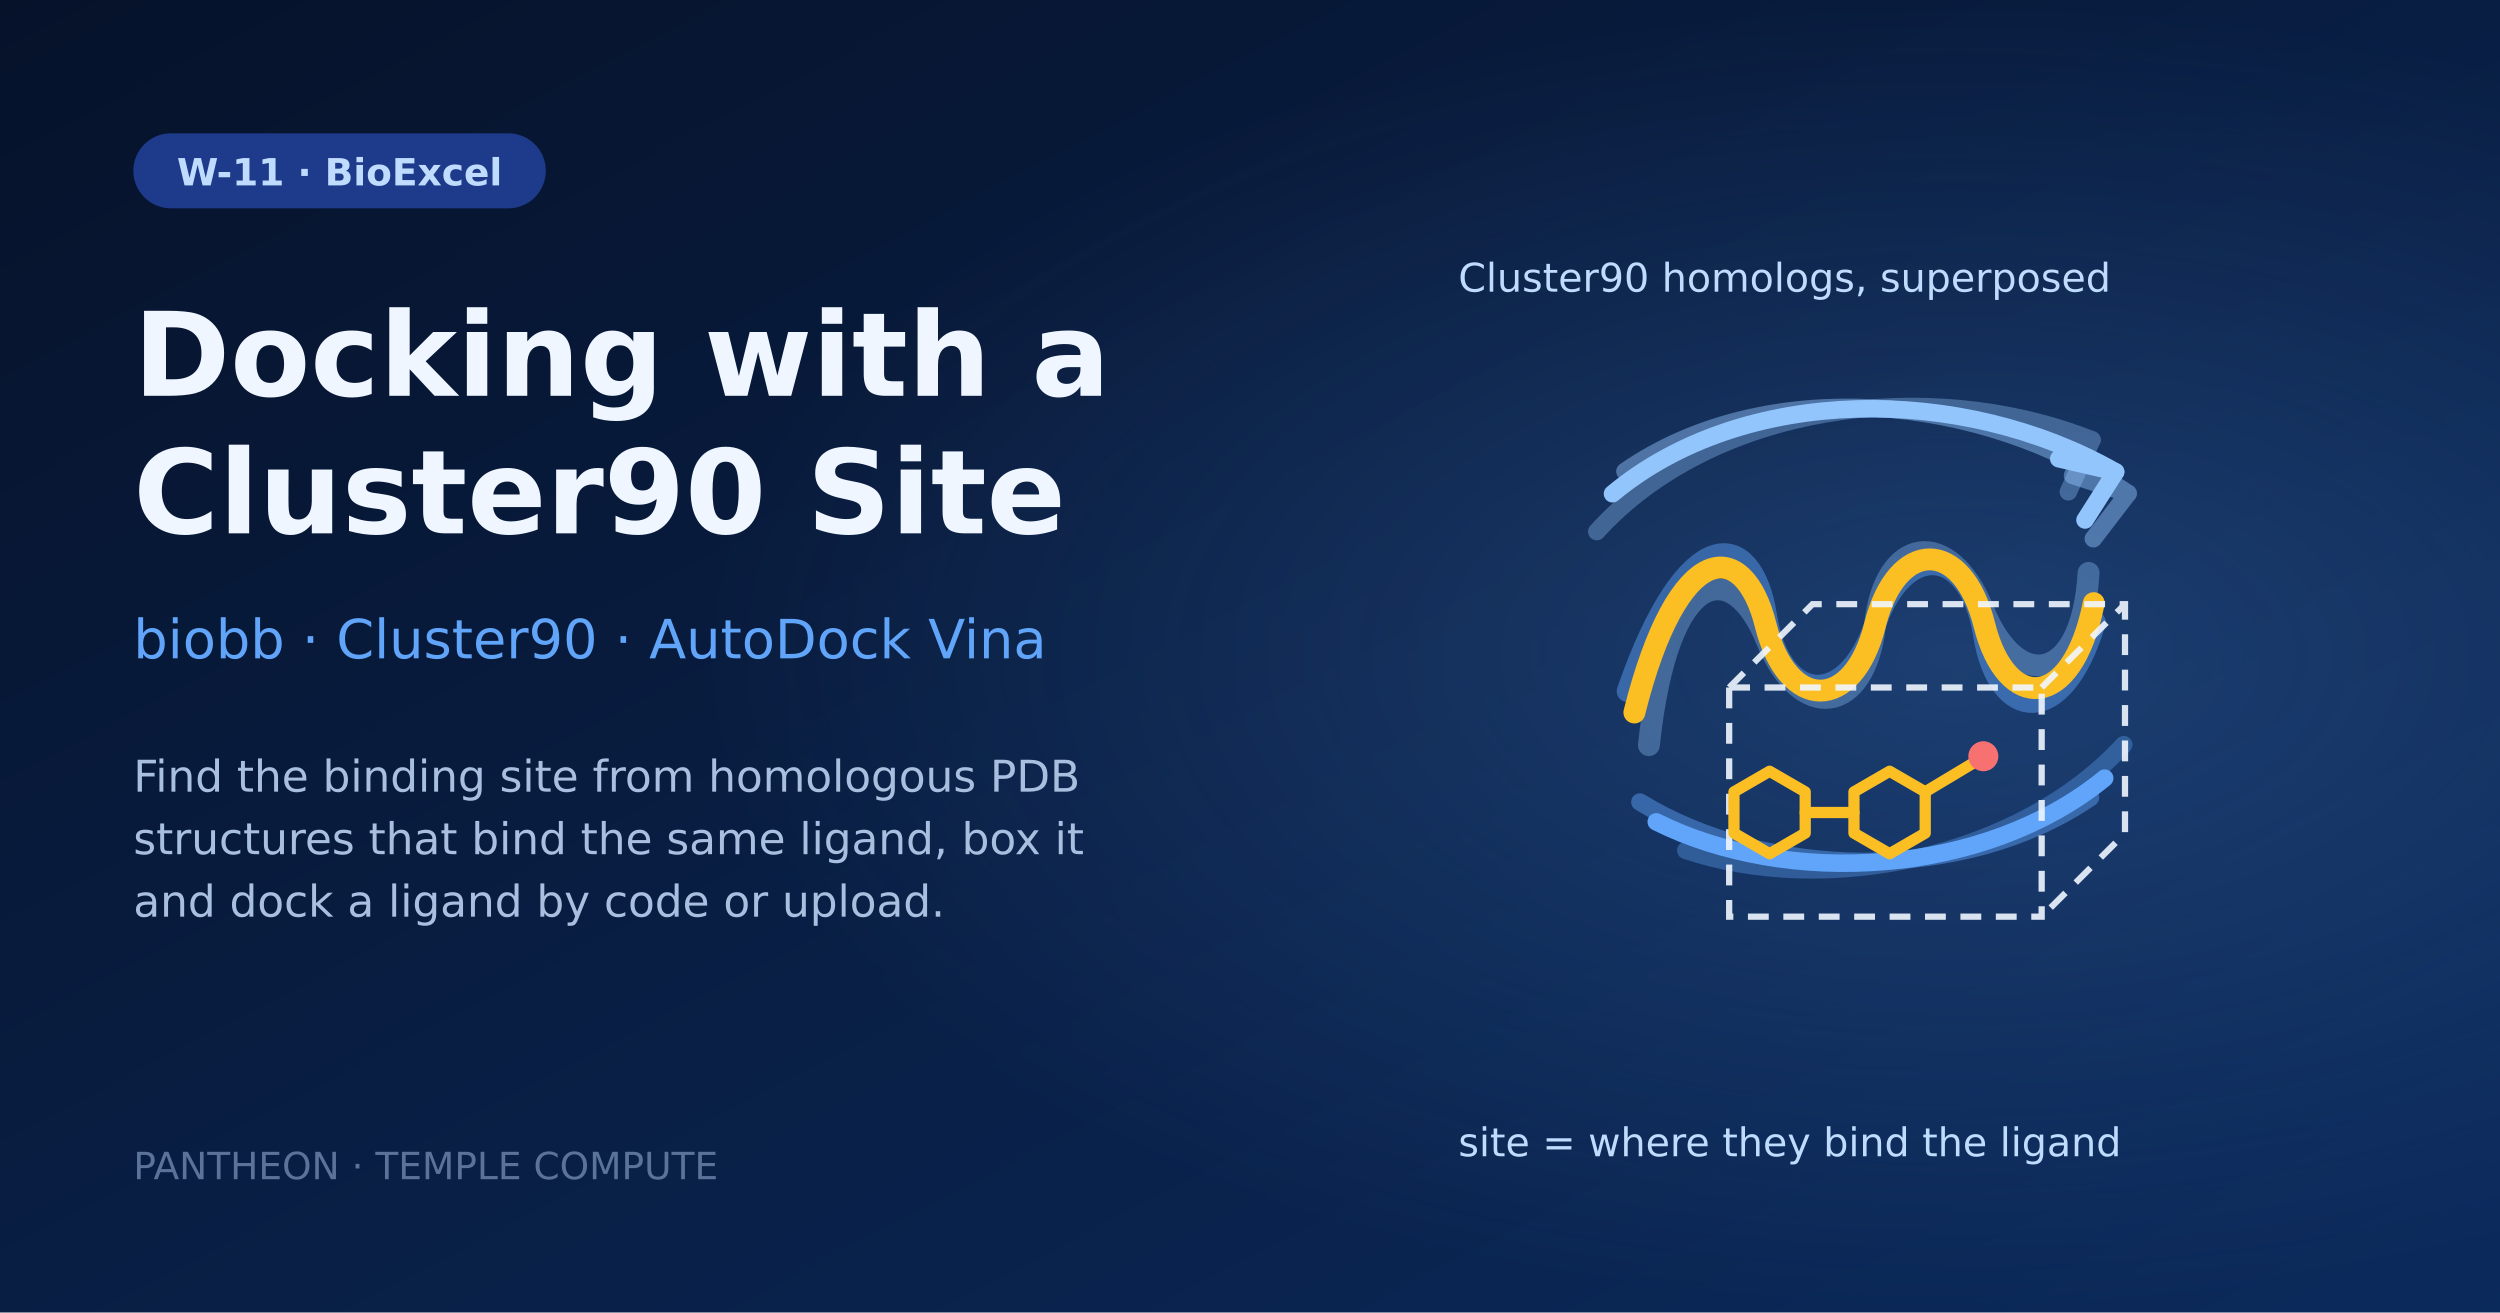
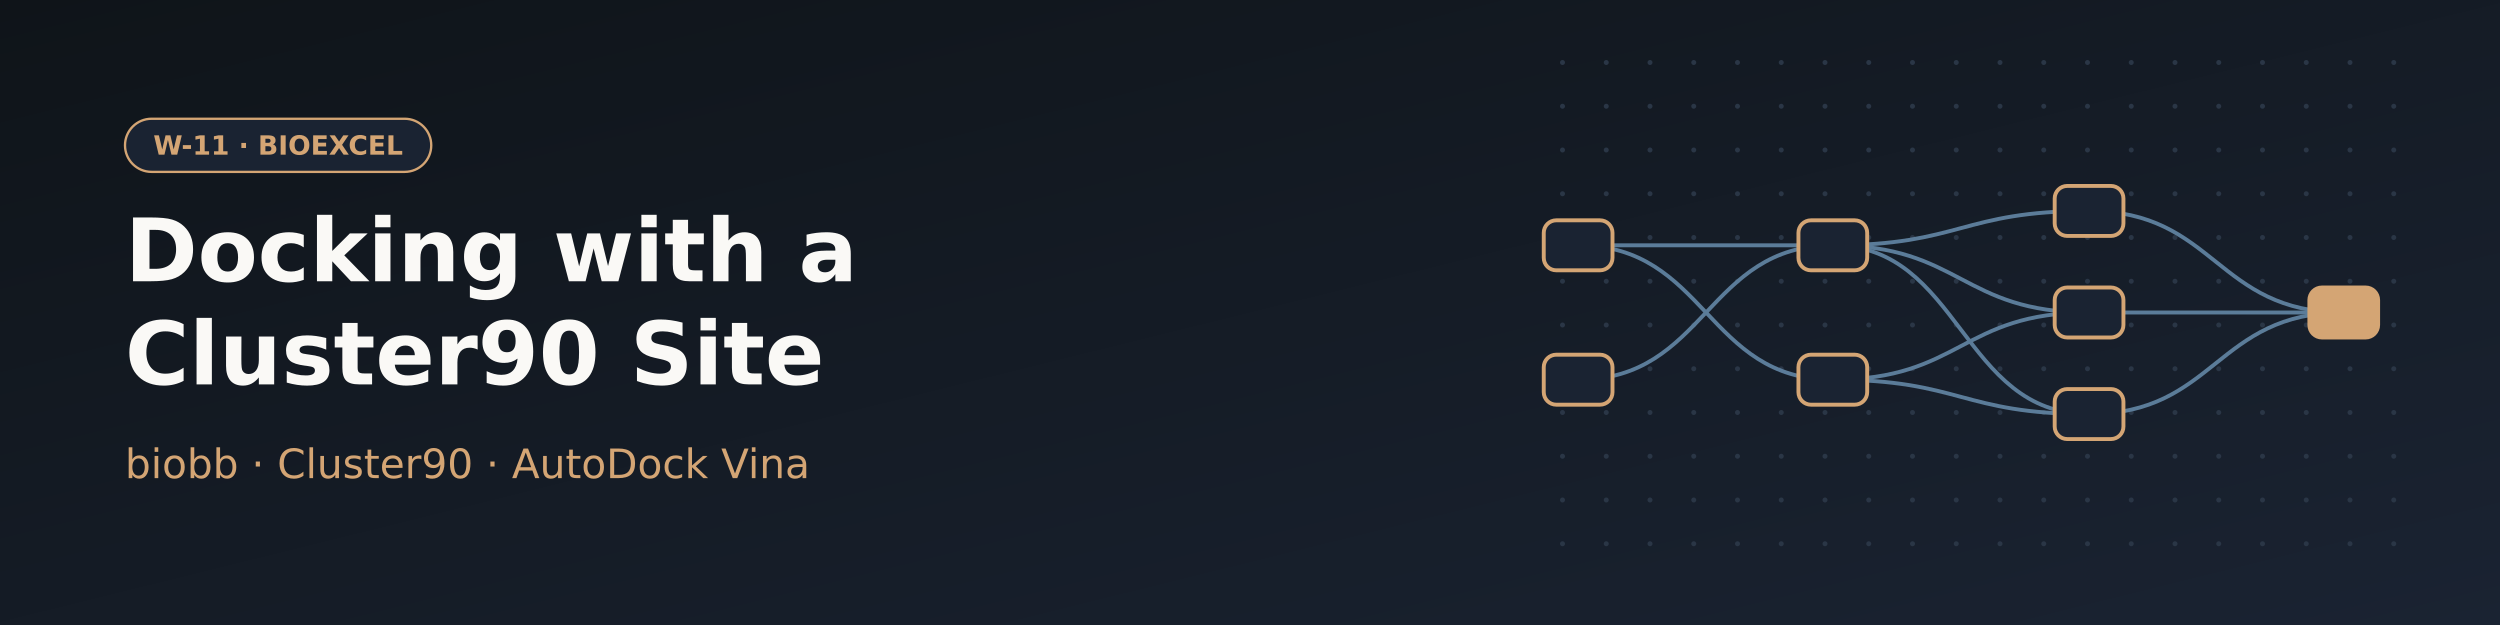
- <svg xmlns="http://www.w3.org/2000/svg" width="1200" height="630" viewBox="0 0 1200 630">
+ <svg xmlns="http://www.w3.org/2000/svg" width="1600" height="400" viewBox="0 0 1600 400" font-family="DejaVu Sans, sans-serif">
  <defs>
    <linearGradient id="bg" x1="0" y1="0" x2="1" y2="1">
-       <stop offset="0" stop-color="#06122a" />
-       <stop offset="1" stop-color="#0b2a5c" />
+       <stop offset="0" stop-color="#0f1419" />
+       <stop offset="1" stop-color="#1a2332" />
    </linearGradient>
-     <radialGradient id="glow" cx="0.78" cy="0.5" r="0.5">
-       <stop offset="0" stop-color="#60a5fa" stop-opacity="0.22" />
-       <stop offset="1" stop-color="#60a5fa" stop-opacity="0" />
-     </radialGradient>
-     <marker id="ar" viewBox="0 0 10 10" refX="9" refY="5" markerWidth="7" markerHeight="7" orient="auto-start-reverse">
-       <path d="M0,0 L10,5 L0,10 z" fill="#bfdbfe" />
-     </marker>
  </defs>
-   <rect width="1200" height="630" fill="url(#bg)" />
-   <rect width="1200" height="630" fill="url(#glow)" />
-   <rect x="64" y="64" rx="18" width="198" height="36" fill="#1e3a8a" />
-   <text x="163" y="89" text-anchor="middle" font-family="DejaVu Sans" font-weight="bold" font-size="18" fill="#bfdbfe">W-11 · BioExcel</text>
-   <text x="64" y="190" font-family="DejaVu Sans" font-weight="bold" font-size="56" fill="#eff6ff">Docking with a</text>
-   <text x="64" y="256" font-family="DejaVu Sans" font-weight="bold" font-size="56" fill="#eff6ff">Cluster90 Site</text>
-   <text x="64" y="316" font-family="DejaVu Sans" font-size="26" fill="#60a5fa">biobb · Cluster90 · AutoDock Vina</text>
-   <text x="64" y="380" font-family="DejaVu Sans" font-size="21" fill="#a9bfe0">Find the binding site from homologous PDB</text>
-   <text x="64" y="410" font-family="DejaVu Sans" font-size="21" fill="#a9bfe0">structures that bind the same ligand, box it</text>
-   <text x="64" y="440" font-family="DejaVu Sans" font-size="21" fill="#a9bfe0">and dock a ligand by code or upload.</text>
-   <text x="64" y="566" font-family="DejaVu Sans" font-size="18" fill="#5b7299">PANTHEON · TEMPLE COMPUTE</text>
-   <g opacity="0.35" transform="rotate(-8 900 300)">
-     <g transform="translate(900,300) scale(1.05)" fill="none" stroke-linecap="round" stroke-linejoin="round">
-       <path d="M-110,40 C-90,-40 -60,-40 -50,0 C-40,40 -10,40 0,0 C10,-40 40,-40 50,0 C60,40 90,40 100,-10" stroke="#93c5fd" stroke-width="10" />
-       <path d="M-120,-60 C-60,-110 40,-110 110,-70" stroke="#93c5fd" stroke-width="8.0" />
-       <path d="M110,-70 l-26,-6 m26,6 l-14,22" stroke="#93c5fd" stroke-width="8.0" />
-       <path d="M-100,90 C-40,120 50,115 105,70" stroke="#60a5fa" stroke-width="8.0" />
-     </g>
-   </g>
-   <g opacity="0.45" transform="rotate(5 900 300)">
-     <g transform="translate(900,300) scale(1.05)" fill="none" stroke-linecap="round" stroke-linejoin="round">
-       <path d="M-110,40 C-90,-40 -60,-40 -50,0 C-40,40 -10,40 0,0 C10,-40 40,-40 50,0 C60,40 90,40 100,-10" stroke="#60a5fa" stroke-width="10" />
-       <path d="M-120,-60 C-60,-110 40,-110 110,-70" stroke="#93c5fd" stroke-width="8.0" />
-       <path d="M110,-70 l-26,-6 m26,6 l-14,22" stroke="#93c5fd" stroke-width="8.0" />
-       <path d="M-100,90 C-40,120 50,115 105,70" stroke="#60a5fa" stroke-width="8.0" />
-     </g>
-   </g>
-   <g opacity="1" transform="rotate(0 900 300)">
-     <g transform="translate(900,300) scale(1.05)" fill="none" stroke-linecap="round" stroke-linejoin="round">
-       <path d="M-110,40 C-90,-40 -60,-40 -50,0 C-40,40 -10,40 0,0 C10,-40 40,-40 50,0 C60,40 90,40 100,-10" stroke="#fbbf24" stroke-width="10" />
-       <path d="M-120,-60 C-60,-110 40,-110 110,-70" stroke="#93c5fd" stroke-width="8.0" />
-       <path d="M110,-70 l-26,-6 m26,6 l-14,22" stroke="#93c5fd" stroke-width="8.0" />
-       <path d="M-100,90 C-40,120 50,115 105,70" stroke="#60a5fa" stroke-width="8.0" />
-     </g>
-   </g>
-   <g fill="none" stroke="#eff6ff" stroke-width="3" stroke-dasharray="10 7" opacity="0.9">
-     <rect x="830" y="330" width="150" height="110" />
-     <polyline points="830,330 870,290 1020,290 1020,400 980,440" />
-     <line x1="980" y1="330" x2="1020" y2="290" />
-   </g>
-   <g transform="translate(880,390) scale(0.9)" stroke-linecap="round" stroke-linejoin="round">
-     <polygon points="-15,11 -34,22 -53,11 -53,-11 -34,-22 -15,-11" fill="none" stroke="#fbbf24" stroke-width="6" />
-     <polygon points="49,11 30,22 11,11 11,-11 30,-22 49,-11" fill="none" stroke="#fbbf24" stroke-width="6" />
-     <line x1="-15" y1="0" x2="11" y2="0" stroke="#fbbf24" stroke-width="6" />
-     <line x1="49" y1="-11" x2="74" y2="-26" stroke="#fbbf24" stroke-width="6" />
-     <circle cx="80" cy="-30" r="8" fill="#f87171" />
-   </g>
-   <g font-family="DejaVu Sans" font-size="19" fill="#bfdbfe">
-     <text x="700" y="140">Cluster90 homologs, superposed</text>
-     <text x="700" y="555">site = where they bind the ligand</text>
-   </g>
+   <rect width="1600" height="400" fill="url(#bg)" />
+   <rect x="80" y="76" width="196" height="34" rx="17" fill="#1a2332" stroke="#d4a574" stroke-width="1.5" />
+   <text x="178" y="99" font-size="17" font-weight="700" fill="#d4a574" text-anchor="middle">W-11 · BIOEXCEL</text>
+   <text x="80" y="180" font-size="56" font-weight="700" fill="#faf9f6">Docking with a</text>
+   <text x="80" y="246" font-size="56" font-weight="700" fill="#faf9f6">Cluster90 Site</text>
+   <text x="80" y="306" font-size="26" fill="#d4a574">biobb · Cluster90 · AutoDock Vina</text>
+   <circle cx="1000" cy="40" r="1.6" fill="#2a3646" />
+   <circle cx="1000" cy="68" r="1.6" fill="#2a3646" />
+   <circle cx="1000" cy="96" r="1.6" fill="#2a3646" />
+   <circle cx="1000" cy="124" r="1.6" fill="#2a3646" />
+   <circle cx="1000" cy="152" r="1.6" fill="#2a3646" />
+   <circle cx="1000" cy="180" r="1.6" fill="#2a3646" />
+   <circle cx="1000" cy="208" r="1.6" fill="#2a3646" />
+   <circle cx="1000" cy="236" r="1.6" fill="#2a3646" />
+   <circle cx="1000" cy="264" r="1.6" fill="#2a3646" />
+   <circle cx="1000" cy="292" r="1.6" fill="#2a3646" />
+   <circle cx="1000" cy="320" r="1.6" fill="#2a3646" />
+   <circle cx="1000" cy="348" r="1.6" fill="#2a3646" />
+   <circle cx="1028" cy="40" r="1.6" fill="#2a3646" />
+   <circle cx="1028" cy="68" r="1.6" fill="#2a3646" />
+   <circle cx="1028" cy="96" r="1.6" fill="#2a3646" />
+   <circle cx="1028" cy="124" r="1.6" fill="#2a3646" />
+   <circle cx="1028" cy="152" r="1.6" fill="#2a3646" />
+   <circle cx="1028" cy="180" r="1.6" fill="#2a3646" />
+   <circle cx="1028" cy="208" r="1.6" fill="#2a3646" />
+   <circle cx="1028" cy="236" r="1.6" fill="#2a3646" />
+   <circle cx="1028" cy="264" r="1.6" fill="#2a3646" />
+   <circle cx="1028" cy="292" r="1.6" fill="#2a3646" />
+   <circle cx="1028" cy="320" r="1.6" fill="#2a3646" />
+   <circle cx="1028" cy="348" r="1.6" fill="#2a3646" />
+   <circle cx="1056" cy="40" r="1.6" fill="#2a3646" />
+   <circle cx="1056" cy="68" r="1.6" fill="#2a3646" />
+   <circle cx="1056" cy="96" r="1.6" fill="#2a3646" />
+   <circle cx="1056" cy="124" r="1.6" fill="#2a3646" />
+   <circle cx="1056" cy="152" r="1.6" fill="#2a3646" />
+   <circle cx="1056" cy="180" r="1.6" fill="#2a3646" />
+   <circle cx="1056" cy="208" r="1.6" fill="#2a3646" />
+   <circle cx="1056" cy="236" r="1.6" fill="#2a3646" />
+   <circle cx="1056" cy="264" r="1.6" fill="#2a3646" />
+   <circle cx="1056" cy="292" r="1.6" fill="#2a3646" />
+   <circle cx="1056" cy="320" r="1.6" fill="#2a3646" />
+   <circle cx="1056" cy="348" r="1.6" fill="#2a3646" />
+   <circle cx="1084" cy="40" r="1.6" fill="#2a3646" />
+   <circle cx="1084" cy="68" r="1.6" fill="#2a3646" />
+   <circle cx="1084" cy="96" r="1.6" fill="#2a3646" />
+   <circle cx="1084" cy="124" r="1.6" fill="#2a3646" />
+   <circle cx="1084" cy="152" r="1.6" fill="#2a3646" />
+   <circle cx="1084" cy="180" r="1.6" fill="#2a3646" />
+   <circle cx="1084" cy="208" r="1.6" fill="#2a3646" />
+   <circle cx="1084" cy="236" r="1.6" fill="#2a3646" />
+   <circle cx="1084" cy="264" r="1.6" fill="#2a3646" />
+   <circle cx="1084" cy="292" r="1.6" fill="#2a3646" />
+   <circle cx="1084" cy="320" r="1.6" fill="#2a3646" />
+   <circle cx="1084" cy="348" r="1.6" fill="#2a3646" />
+   <circle cx="1112" cy="40" r="1.6" fill="#2a3646" />
+   <circle cx="1112" cy="68" r="1.6" fill="#2a3646" />
+   <circle cx="1112" cy="96" r="1.6" fill="#2a3646" />
+   <circle cx="1112" cy="124" r="1.6" fill="#2a3646" />
+   <circle cx="1112" cy="152" r="1.6" fill="#2a3646" />
+   <circle cx="1112" cy="180" r="1.6" fill="#2a3646" />
+   <circle cx="1112" cy="208" r="1.6" fill="#2a3646" />
+   <circle cx="1112" cy="236" r="1.6" fill="#2a3646" />
+   <circle cx="1112" cy="264" r="1.6" fill="#2a3646" />
+   <circle cx="1112" cy="292" r="1.6" fill="#2a3646" />
+   <circle cx="1112" cy="320" r="1.6" fill="#2a3646" />
+   <circle cx="1112" cy="348" r="1.6" fill="#2a3646" />
+   <circle cx="1140" cy="40" r="1.6" fill="#2a3646" />
+   <circle cx="1140" cy="68" r="1.6" fill="#2a3646" />
+   <circle cx="1140" cy="96" r="1.6" fill="#2a3646" />
+   <circle cx="1140" cy="124" r="1.6" fill="#2a3646" />
+   <circle cx="1140" cy="152" r="1.6" fill="#2a3646" />
+   <circle cx="1140" cy="180" r="1.6" fill="#2a3646" />
+   <circle cx="1140" cy="208" r="1.6" fill="#2a3646" />
+   <circle cx="1140" cy="236" r="1.6" fill="#2a3646" />
+   <circle cx="1140" cy="264" r="1.6" fill="#2a3646" />
+   <circle cx="1140" cy="292" r="1.6" fill="#2a3646" />
+   <circle cx="1140" cy="320" r="1.6" fill="#2a3646" />
+   <circle cx="1140" cy="348" r="1.6" fill="#2a3646" />
+   <circle cx="1168" cy="40" r="1.6" fill="#2a3646" />
+   <circle cx="1168" cy="68" r="1.6" fill="#2a3646" />
+   <circle cx="1168" cy="96" r="1.6" fill="#2a3646" />
+   <circle cx="1168" cy="124" r="1.6" fill="#2a3646" />
+   <circle cx="1168" cy="152" r="1.6" fill="#2a3646" />
+   <circle cx="1168" cy="180" r="1.6" fill="#2a3646" />
+   <circle cx="1168" cy="208" r="1.6" fill="#2a3646" />
+   <circle cx="1168" cy="236" r="1.6" fill="#2a3646" />
+   <circle cx="1168" cy="264" r="1.6" fill="#2a3646" />
+   <circle cx="1168" cy="292" r="1.6" fill="#2a3646" />
+   <circle cx="1168" cy="320" r="1.6" fill="#2a3646" />
+   <circle cx="1168" cy="348" r="1.6" fill="#2a3646" />
+   <circle cx="1196" cy="40" r="1.6" fill="#2a3646" />
+   <circle cx="1196" cy="68" r="1.6" fill="#2a3646" />
+   <circle cx="1196" cy="96" r="1.6" fill="#2a3646" />
+   <circle cx="1196" cy="124" r="1.6" fill="#2a3646" />
+   <circle cx="1196" cy="152" r="1.6" fill="#2a3646" />
+   <circle cx="1196" cy="180" r="1.6" fill="#2a3646" />
+   <circle cx="1196" cy="208" r="1.6" fill="#2a3646" />
+   <circle cx="1196" cy="236" r="1.6" fill="#2a3646" />
+   <circle cx="1196" cy="264" r="1.6" fill="#2a3646" />
+   <circle cx="1196" cy="292" r="1.6" fill="#2a3646" />
+   <circle cx="1196" cy="320" r="1.6" fill="#2a3646" />
+   <circle cx="1196" cy="348" r="1.6" fill="#2a3646" />
+   <circle cx="1224" cy="40" r="1.6" fill="#2a3646" />
+   <circle cx="1224" cy="68" r="1.6" fill="#2a3646" />
+   <circle cx="1224" cy="96" r="1.6" fill="#2a3646" />
+   <circle cx="1224" cy="124" r="1.6" fill="#2a3646" />
+   <circle cx="1224" cy="152" r="1.6" fill="#2a3646" />
+   <circle cx="1224" cy="180" r="1.6" fill="#2a3646" />
+   <circle cx="1224" cy="208" r="1.6" fill="#2a3646" />
+   <circle cx="1224" cy="236" r="1.6" fill="#2a3646" />
+   <circle cx="1224" cy="264" r="1.6" fill="#2a3646" />
+   <circle cx="1224" cy="292" r="1.6" fill="#2a3646" />
+   <circle cx="1224" cy="320" r="1.6" fill="#2a3646" />
+   <circle cx="1224" cy="348" r="1.6" fill="#2a3646" />
+   <circle cx="1252" cy="40" r="1.6" fill="#2a3646" />
+   <circle cx="1252" cy="68" r="1.6" fill="#2a3646" />
+   <circle cx="1252" cy="96" r="1.6" fill="#2a3646" />
+   <circle cx="1252" cy="124" r="1.6" fill="#2a3646" />
+   <circle cx="1252" cy="152" r="1.6" fill="#2a3646" />
+   <circle cx="1252" cy="180" r="1.6" fill="#2a3646" />
+   <circle cx="1252" cy="208" r="1.6" fill="#2a3646" />
+   <circle cx="1252" cy="236" r="1.6" fill="#2a3646" />
+   <circle cx="1252" cy="264" r="1.6" fill="#2a3646" />
+   <circle cx="1252" cy="292" r="1.6" fill="#2a3646" />
+   <circle cx="1252" cy="320" r="1.6" fill="#2a3646" />
+   <circle cx="1252" cy="348" r="1.6" fill="#2a3646" />
+   <circle cx="1280" cy="40" r="1.6" fill="#2a3646" />
+   <circle cx="1280" cy="68" r="1.6" fill="#2a3646" />
+   <circle cx="1280" cy="96" r="1.6" fill="#2a3646" />
+   <circle cx="1280" cy="124" r="1.6" fill="#2a3646" />
+   <circle cx="1280" cy="152" r="1.6" fill="#2a3646" />
+   <circle cx="1280" cy="180" r="1.6" fill="#2a3646" />
+   <circle cx="1280" cy="208" r="1.6" fill="#2a3646" />
+   <circle cx="1280" cy="236" r="1.6" fill="#2a3646" />
+   <circle cx="1280" cy="264" r="1.6" fill="#2a3646" />
+   <circle cx="1280" cy="292" r="1.6" fill="#2a3646" />
+   <circle cx="1280" cy="320" r="1.6" fill="#2a3646" />
+   <circle cx="1280" cy="348" r="1.6" fill="#2a3646" />
+   <circle cx="1308" cy="40" r="1.6" fill="#2a3646" />
+   <circle cx="1308" cy="68" r="1.6" fill="#2a3646" />
+   <circle cx="1308" cy="96" r="1.6" fill="#2a3646" />
+   <circle cx="1308" cy="124" r="1.6" fill="#2a3646" />
+   <circle cx="1308" cy="152" r="1.6" fill="#2a3646" />
+   <circle cx="1308" cy="180" r="1.6" fill="#2a3646" />
+   <circle cx="1308" cy="208" r="1.6" fill="#2a3646" />
+   <circle cx="1308" cy="236" r="1.6" fill="#2a3646" />
+   <circle cx="1308" cy="264" r="1.6" fill="#2a3646" />
+   <circle cx="1308" cy="292" r="1.6" fill="#2a3646" />
+   <circle cx="1308" cy="320" r="1.6" fill="#2a3646" />
+   <circle cx="1308" cy="348" r="1.6" fill="#2a3646" />
+   <circle cx="1336" cy="40" r="1.6" fill="#2a3646" />
+   <circle cx="1336" cy="68" r="1.6" fill="#2a3646" />
+   <circle cx="1336" cy="96" r="1.6" fill="#2a3646" />
+   <circle cx="1336" cy="124" r="1.6" fill="#2a3646" />
+   <circle cx="1336" cy="152" r="1.6" fill="#2a3646" />
+   <circle cx="1336" cy="180" r="1.6" fill="#2a3646" />
+   <circle cx="1336" cy="208" r="1.6" fill="#2a3646" />
+   <circle cx="1336" cy="236" r="1.6" fill="#2a3646" />
+   <circle cx="1336" cy="264" r="1.6" fill="#2a3646" />
+   <circle cx="1336" cy="292" r="1.6" fill="#2a3646" />
+   <circle cx="1336" cy="320" r="1.6" fill="#2a3646" />
+   <circle cx="1336" cy="348" r="1.6" fill="#2a3646" />
+   <circle cx="1364" cy="40" r="1.6" fill="#2a3646" />
+   <circle cx="1364" cy="68" r="1.6" fill="#2a3646" />
+   <circle cx="1364" cy="96" r="1.6" fill="#2a3646" />
+   <circle cx="1364" cy="124" r="1.6" fill="#2a3646" />
+   <circle cx="1364" cy="152" r="1.6" fill="#2a3646" />
+   <circle cx="1364" cy="180" r="1.6" fill="#2a3646" />
+   <circle cx="1364" cy="208" r="1.6" fill="#2a3646" />
+   <circle cx="1364" cy="236" r="1.6" fill="#2a3646" />
+   <circle cx="1364" cy="264" r="1.6" fill="#2a3646" />
+   <circle cx="1364" cy="292" r="1.6" fill="#2a3646" />
+   <circle cx="1364" cy="320" r="1.6" fill="#2a3646" />
+   <circle cx="1364" cy="348" r="1.6" fill="#2a3646" />
+   <circle cx="1392" cy="40" r="1.6" fill="#2a3646" />
+   <circle cx="1392" cy="68" r="1.6" fill="#2a3646" />
+   <circle cx="1392" cy="96" r="1.6" fill="#2a3646" />
+   <circle cx="1392" cy="124" r="1.6" fill="#2a3646" />
+   <circle cx="1392" cy="152" r="1.6" fill="#2a3646" />
+   <circle cx="1392" cy="180" r="1.6" fill="#2a3646" />
+   <circle cx="1392" cy="208" r="1.6" fill="#2a3646" />
+   <circle cx="1392" cy="236" r="1.6" fill="#2a3646" />
+   <circle cx="1392" cy="264" r="1.6" fill="#2a3646" />
+   <circle cx="1392" cy="292" r="1.6" fill="#2a3646" />
+   <circle cx="1392" cy="320" r="1.6" fill="#2a3646" />
+   <circle cx="1392" cy="348" r="1.6" fill="#2a3646" />
+   <circle cx="1420" cy="40" r="1.6" fill="#2a3646" />
+   <circle cx="1420" cy="68" r="1.6" fill="#2a3646" />
+   <circle cx="1420" cy="96" r="1.6" fill="#2a3646" />
+   <circle cx="1420" cy="124" r="1.6" fill="#2a3646" />
+   <circle cx="1420" cy="152" r="1.6" fill="#2a3646" />
+   <circle cx="1420" cy="180" r="1.6" fill="#2a3646" />
+   <circle cx="1420" cy="208" r="1.6" fill="#2a3646" />
+   <circle cx="1420" cy="236" r="1.6" fill="#2a3646" />
+   <circle cx="1420" cy="264" r="1.6" fill="#2a3646" />
+   <circle cx="1420" cy="292" r="1.6" fill="#2a3646" />
+   <circle cx="1420" cy="320" r="1.6" fill="#2a3646" />
+   <circle cx="1420" cy="348" r="1.6" fill="#2a3646" />
+   <circle cx="1448" cy="40" r="1.6" fill="#2a3646" />
+   <circle cx="1448" cy="68" r="1.6" fill="#2a3646" />
+   <circle cx="1448" cy="96" r="1.6" fill="#2a3646" />
+   <circle cx="1448" cy="124" r="1.6" fill="#2a3646" />
+   <circle cx="1448" cy="152" r="1.6" fill="#2a3646" />
+   <circle cx="1448" cy="180" r="1.6" fill="#2a3646" />
+   <circle cx="1448" cy="208" r="1.6" fill="#2a3646" />
+   <circle cx="1448" cy="236" r="1.6" fill="#2a3646" />
+   <circle cx="1448" cy="264" r="1.6" fill="#2a3646" />
+   <circle cx="1448" cy="292" r="1.6" fill="#2a3646" />
+   <circle cx="1448" cy="320" r="1.6" fill="#2a3646" />
+   <circle cx="1448" cy="348" r="1.6" fill="#2a3646" />
+   <circle cx="1476" cy="40" r="1.6" fill="#2a3646" />
+   <circle cx="1476" cy="68" r="1.6" fill="#2a3646" />
+   <circle cx="1476" cy="96" r="1.6" fill="#2a3646" />
+   <circle cx="1476" cy="124" r="1.6" fill="#2a3646" />
+   <circle cx="1476" cy="152" r="1.6" fill="#2a3646" />
+   <circle cx="1476" cy="180" r="1.6" fill="#2a3646" />
+   <circle cx="1476" cy="208" r="1.6" fill="#2a3646" />
+   <circle cx="1476" cy="236" r="1.6" fill="#2a3646" />
+   <circle cx="1476" cy="264" r="1.6" fill="#2a3646" />
+   <circle cx="1476" cy="292" r="1.6" fill="#2a3646" />
+   <circle cx="1476" cy="320" r="1.6" fill="#2a3646" />
+   <circle cx="1476" cy="348" r="1.6" fill="#2a3646" />
+   <circle cx="1504" cy="40" r="1.6" fill="#2a3646" />
+   <circle cx="1504" cy="68" r="1.6" fill="#2a3646" />
+   <circle cx="1504" cy="96" r="1.6" fill="#2a3646" />
+   <circle cx="1504" cy="124" r="1.6" fill="#2a3646" />
+   <circle cx="1504" cy="152" r="1.6" fill="#2a3646" />
+   <circle cx="1504" cy="180" r="1.6" fill="#2a3646" />
+   <circle cx="1504" cy="208" r="1.6" fill="#2a3646" />
+   <circle cx="1504" cy="236" r="1.6" fill="#2a3646" />
+   <circle cx="1504" cy="264" r="1.6" fill="#2a3646" />
+   <circle cx="1504" cy="292" r="1.6" fill="#2a3646" />
+   <circle cx="1504" cy="320" r="1.6" fill="#2a3646" />
+   <circle cx="1504" cy="348" r="1.6" fill="#2a3646" />
+   <circle cx="1532" cy="40" r="1.6" fill="#2a3646" />
+   <circle cx="1532" cy="68" r="1.6" fill="#2a3646" />
+   <circle cx="1532" cy="96" r="1.6" fill="#2a3646" />
+   <circle cx="1532" cy="124" r="1.6" fill="#2a3646" />
+   <circle cx="1532" cy="152" r="1.6" fill="#2a3646" />
+   <circle cx="1532" cy="180" r="1.6" fill="#2a3646" />
+   <circle cx="1532" cy="208" r="1.6" fill="#2a3646" />
+   <circle cx="1532" cy="236" r="1.6" fill="#2a3646" />
+   <circle cx="1532" cy="264" r="1.6" fill="#2a3646" />
+   <circle cx="1532" cy="292" r="1.6" fill="#2a3646" />
+   <circle cx="1532" cy="320" r="1.6" fill="#2a3646" />
+   <circle cx="1532" cy="348" r="1.6" fill="#2a3646" />
+   <path d="M1010 157 C1092 157 1092 157 1173 157" stroke="#5b7c99" stroke-width="2.5" fill="none" />
+   <path d="M1010 157 C1092 157 1092 243 1173 243" stroke="#5b7c99" stroke-width="2.5" fill="none" />
+   <path d="M1010 243 C1092 243 1092 157 1173 157" stroke="#5b7c99" stroke-width="2.5" fill="none" />
+   <path d="M1173 157 C1255 157 1255 135 1337 135" stroke="#5b7c99" stroke-width="2.5" fill="none" />
+   <path d="M1173 157 C1255 157 1255 200 1337 200" stroke="#5b7c99" stroke-width="2.5" fill="none" />
+   <path d="M1173 157 C1255 157 1255 265 1337 265" stroke="#5b7c99" stroke-width="2.5" fill="none" />
+   <path d="M1173 243 C1255 243 1255 200 1337 200" stroke="#5b7c99" stroke-width="2.5" fill="none" />
+   <path d="M1173 243 C1255 243 1255 265 1337 265" stroke="#5b7c99" stroke-width="2.5" fill="none" />
+   <path d="M1337 135 C1418 135 1418 200 1500 200" stroke="#5b7c99" stroke-width="2.5" fill="none" />
+   <path d="M1337 200 C1418 200 1418 200 1500 200" stroke="#5b7c99" stroke-width="2.5" fill="none" />
+   <path d="M1337 265 C1418 265 1418 200 1500 200" stroke="#5b7c99" stroke-width="2.5" fill="none" />
+   <rect x="988" y="141" width="44" height="32" rx="8" fill="#1a2332" stroke="#d4a574" stroke-width="2.5" />
+   <rect x="988" y="227" width="44" height="32" rx="8" fill="#1a2332" stroke="#d4a574" stroke-width="2.5" />
+   <rect x="1151" y="141" width="44" height="32" rx="8" fill="#1a2332" stroke="#d4a574" stroke-width="2.5" />
+   <rect x="1151" y="227" width="44" height="32" rx="8" fill="#1a2332" stroke="#d4a574" stroke-width="2.5" />
+   <rect x="1315" y="119" width="44" height="32" rx="8" fill="#1a2332" stroke="#d4a574" stroke-width="2.5" />
+   <rect x="1315" y="184" width="44" height="32" rx="8" fill="#1a2332" stroke="#d4a574" stroke-width="2.5" />
+   <rect x="1315" y="249" width="44" height="32" rx="8" fill="#1a2332" stroke="#d4a574" stroke-width="2.5" />
+   <rect x="1478" y="184" width="44" height="32" rx="8" fill="#d4a574" stroke="#d4a574" stroke-width="2.5" />
</svg>
